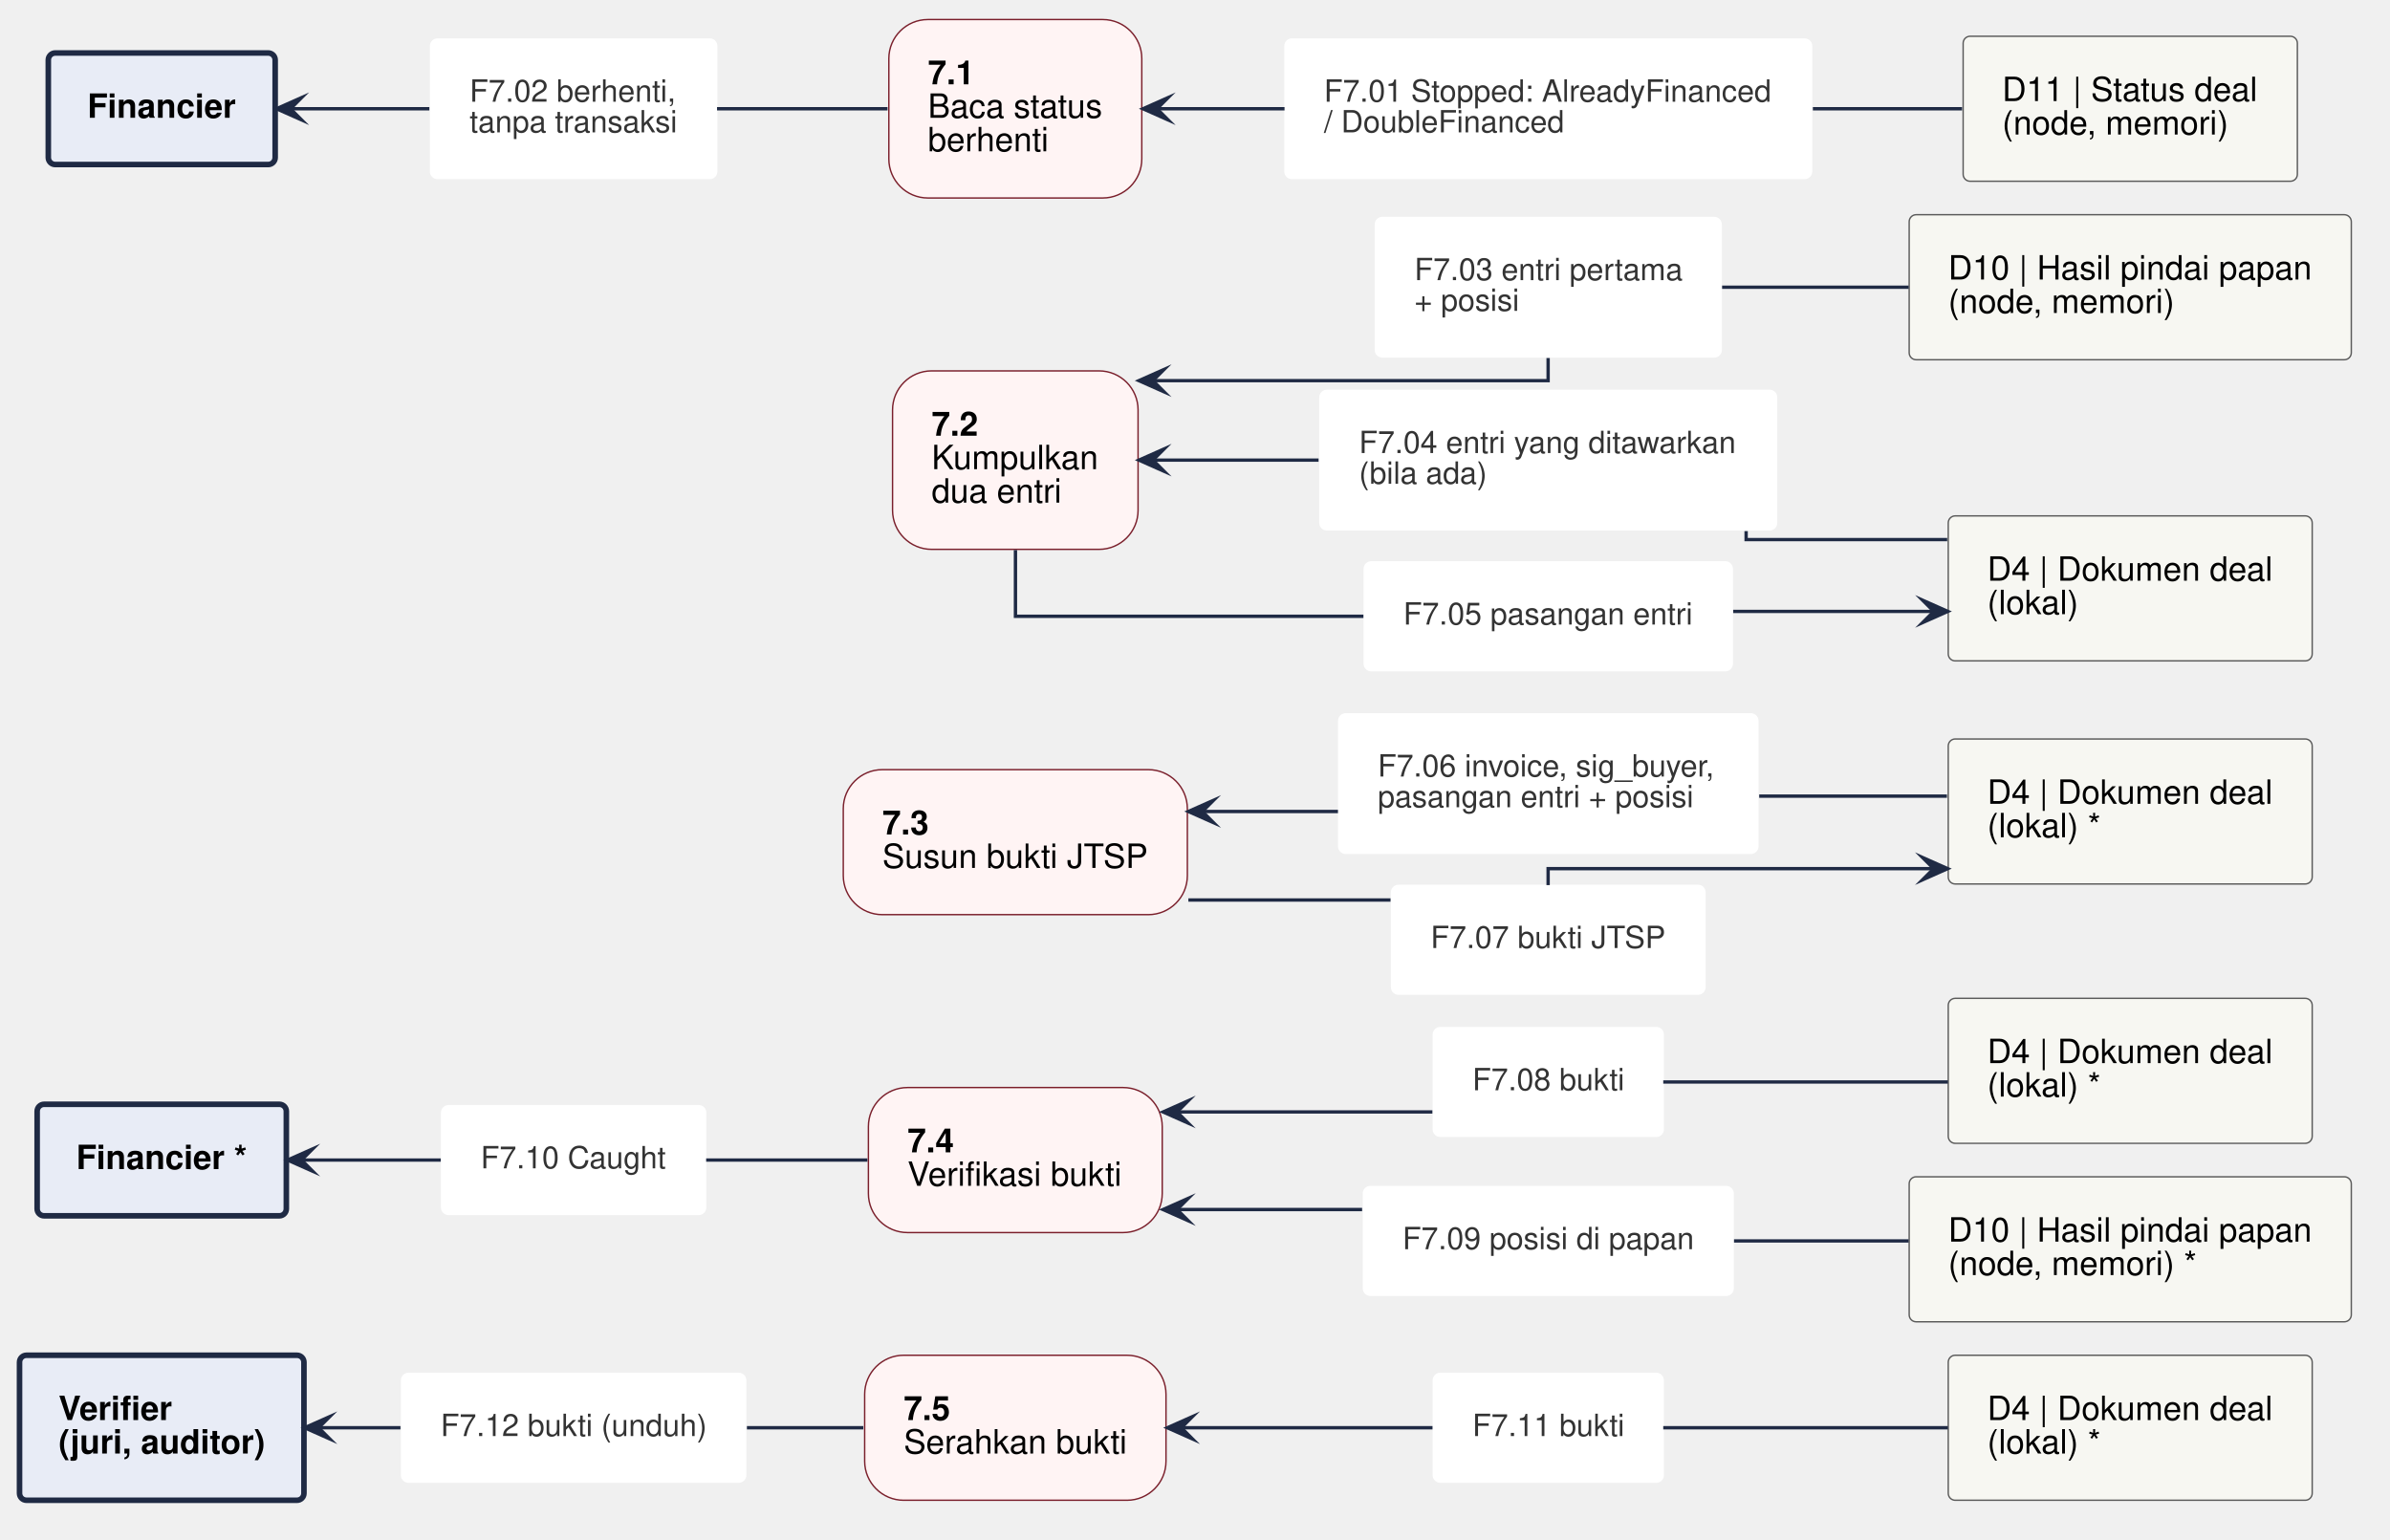
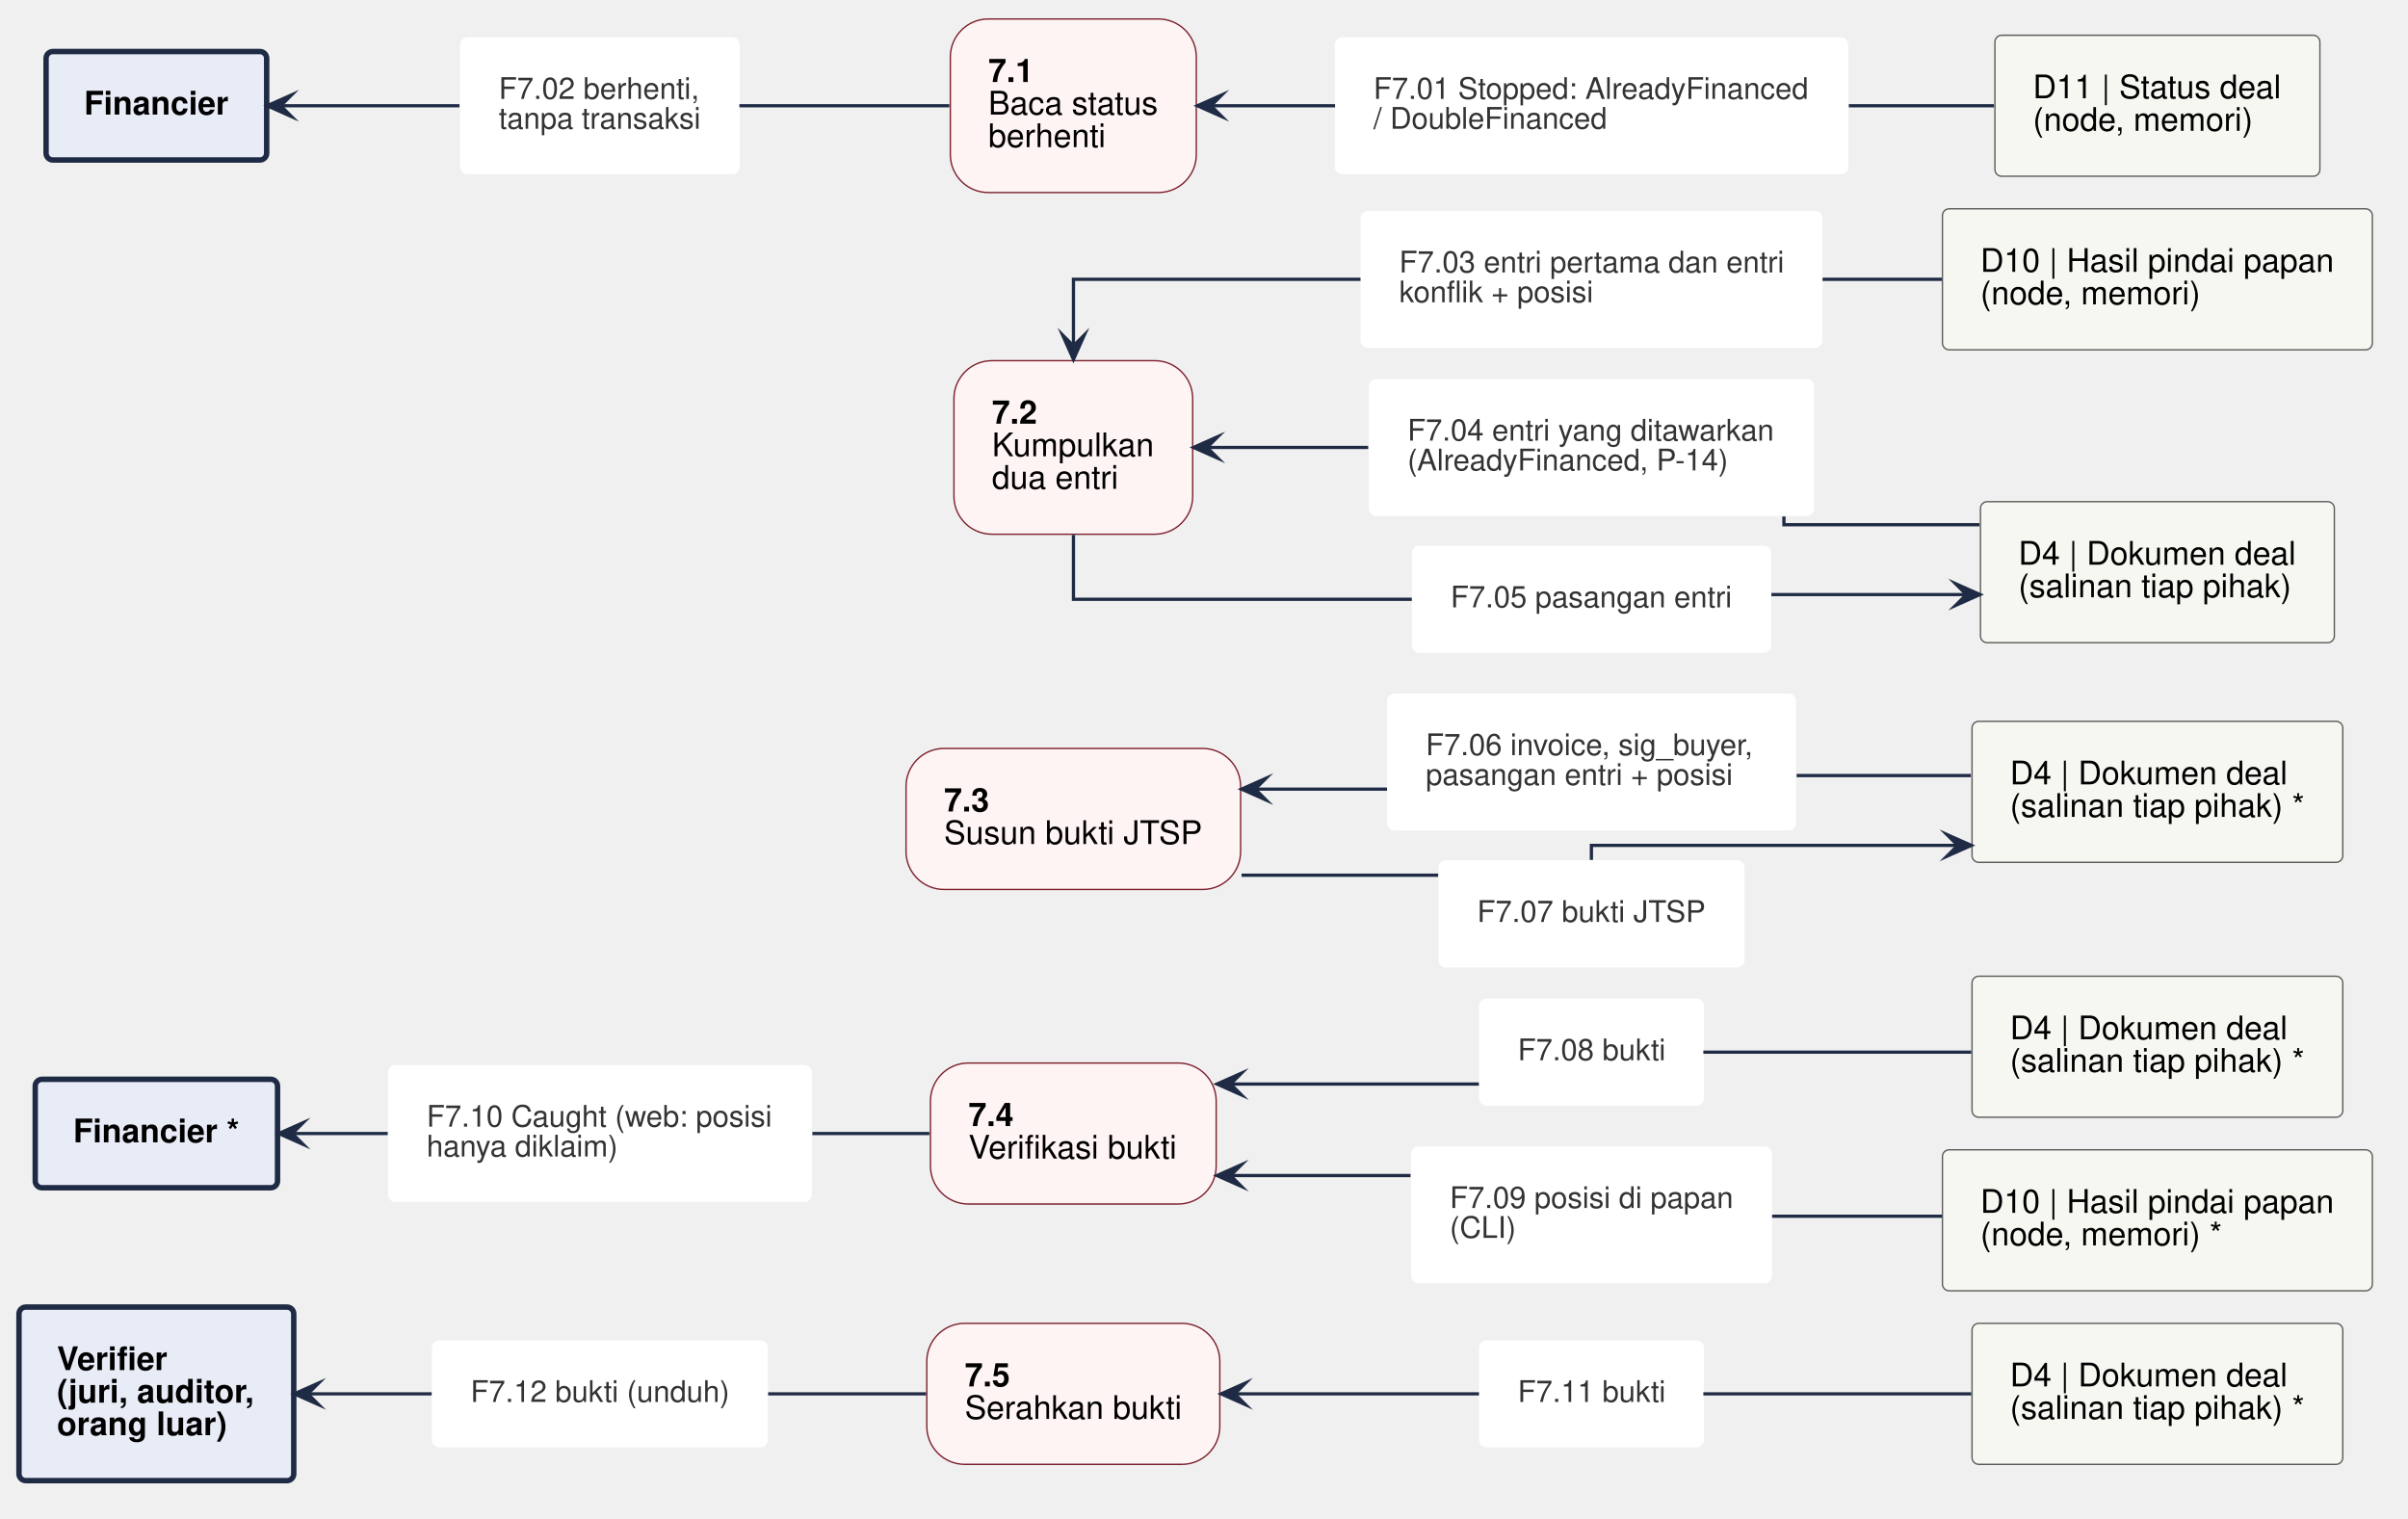
- <svg xmlns="http://www.w3.org/2000/svg" version="1.1" data-diagram-type="DESCRIPTION" style="width:857px;height:552px;background:#FFFFFF;" width="857px" height="552px" viewBox="0 0 857 552" zoomAndPan="magnify" preserveAspectRatio="none" contentStyleType="text/css">
+ <svg xmlns="http://www.w3.org/2000/svg" version="1.1" data-diagram-type="DESCRIPTION" style="width:888px;height:560px;background:#FFFFFF;" width="888px" height="560px" viewBox="0 0 888 560" zoomAndPan="magnify" preserveAspectRatio="none" contentStyleType="text/css">
  <defs />
  <g font-family="sans-serif" lengthAdjust="spacing">
    <g class="entity" data-qualified-name="V_5" id="ent0001" data-source-line="5">
-       <rect x="7" y="486" width="101.992" height="52" fill="#E8ECF6" style="stroke:#1F2A44;stroke-width:2;" rx="2.5" ry="2.5" />
-       <text x="21" y="509.24" fill="#000" font-size="12" textLength="41.355" font-weight="700" font-family="Helvetica">Verifier</text>
-       <text x="21" y="521.24" fill="#000" font-size="12" textLength="73.992" font-weight="700" font-family="Helvetica">(juri, auditor)</text>
+       <rect x="7" y="482" width="101.33" height="64" fill="#E8ECF6" style="stroke:#1F2A44;stroke-width:2;" rx="2.5" ry="2.5" />
+       <text x="21" y="505.24" fill="#000" font-size="12" textLength="41.355" font-weight="700" font-family="Helvetica">Verifier</text>
+       <text x="21" y="517.24" fill="#000" font-size="12" textLength="73.33" font-weight="700" font-family="Helvetica">(juri, auditor,</text>
+       <text x="21" y="529.24" fill="#000" font-size="12" textLength="62.672" font-weight="700" font-family="Helvetica">orang luar)</text>
    </g>
    <g class="entity" data-qualified-name="D4_5" id="ent0002" data-source-line="6">
-       <rect x="698.6" y="486" width="130.504" height="52" fill="#F7F7F2" style="stroke:#5A5A5A;stroke-width:0.5;" rx="2.5" ry="2.5" />
-       <text x="712.6" y="509.24" fill="#000" font-size="12" textLength="102.504" font-family="Helvetica">D4 | Dokumen deal</text>
-       <text x="712.6" y="521.24" fill="#000" font-size="12" textLength="40.676" font-family="Helvetica">(lokal) *</text>
+       <rect x="727.23" y="488" width="136.727" height="52" fill="#F7F7F2" style="stroke:#5A5A5A;stroke-width:0.5;" rx="2.5" ry="2.5" />
+       <text x="741.23" y="511.24" fill="#000" font-size="12" textLength="102.504" font-family="Helvetica">D4 | Dokumen deal</text>
+       <text x="741.23" y="523.24" fill="#000" font-size="12" textLength="108.727" font-family="Helvetica">(salinan tiap pihak) *</text>
    </g>
    <g class="entity" data-qualified-name="F_4" id="ent0003" data-source-line="7">
-       <rect x="13.32" y="396" width="89.354" height="40" fill="#E8ECF6" style="stroke:#1F2A44;stroke-width:2;" rx="2.5" ry="2.5" />
-       <text x="27.32" y="419.24" fill="#000" font-size="12" textLength="61.354" font-weight="700" font-family="Helvetica">Financier *</text>
+       <rect x="12.99" y="398" width="89.354" height="40" fill="#E8ECF6" style="stroke:#1F2A44;stroke-width:2;" rx="2.5" ry="2.5" />
+       <text x="26.99" y="421.24" fill="#000" font-size="12" textLength="61.354" font-weight="700" font-family="Helvetica">Financier *</text>
    </g>
    <g class="entity" data-qualified-name="D10_4" id="ent0004" data-source-line="8">
-       <rect x="684.59" y="422" width="158.535" height="52" fill="#F7F7F2" style="stroke:#5A5A5A;stroke-width:0.5;" rx="2.5" ry="2.5" />
-       <text x="698.59" y="445.24" fill="#000" font-size="12" textLength="130.535" font-family="Helvetica">D10 | Hasil pindai papan</text>
-       <text x="698.59" y="457.24" fill="#000" font-size="12" textLength="89.361" font-family="Helvetica">(node, memori) *</text>
+       <rect x="716.32" y="424" width="158.535" height="52" fill="#F7F7F2" style="stroke:#5A5A5A;stroke-width:0.5;" rx="2.5" ry="2.5" />
+       <text x="730.32" y="447.24" fill="#000" font-size="12" textLength="130.535" font-family="Helvetica">D10 | Hasil pindai papan</text>
+       <text x="730.32" y="459.24" fill="#000" font-size="12" textLength="89.361" font-family="Helvetica">(node, memori) *</text>
    </g>
    <g class="entity" data-qualified-name="D4_4" id="ent0005" data-source-line="9">
-       <rect x="698.6" y="358" width="130.504" height="52" fill="#F7F7F2" style="stroke:#5A5A5A;stroke-width:0.5;" rx="2.5" ry="2.5" />
-       <text x="712.6" y="381.24" fill="#000" font-size="12" textLength="102.504" font-family="Helvetica">D4 | Dokumen deal</text>
-       <text x="712.6" y="393.24" fill="#000" font-size="12" textLength="40.676" font-family="Helvetica">(lokal) *</text>
+       <rect x="727.23" y="360" width="136.727" height="52" fill="#F7F7F2" style="stroke:#5A5A5A;stroke-width:0.5;" rx="2.5" ry="2.5" />
+       <text x="741.23" y="383.24" fill="#000" font-size="12" textLength="102.504" font-family="Helvetica">D4 | Dokumen deal</text>
+       <text x="741.23" y="395.24" fill="#000" font-size="12" textLength="108.727" font-family="Helvetica">(salinan tiap pihak) *</text>
    </g>
    <g class="entity" data-qualified-name="D4_3" id="ent0006" data-source-line="10">
-       <rect x="698.6" y="265" width="130.504" height="52" fill="#F7F7F2" style="stroke:#5A5A5A;stroke-width:0.5;" rx="2.5" ry="2.5" />
-       <text x="712.6" y="288.24" fill="#000" font-size="12" textLength="102.504" font-family="Helvetica">D4 | Dokumen deal</text>
-       <text x="712.6" y="300.24" fill="#000" font-size="12" textLength="40.676" font-family="Helvetica">(lokal) *</text>
+       <rect x="727.23" y="266" width="136.727" height="52" fill="#F7F7F2" style="stroke:#5A5A5A;stroke-width:0.5;" rx="2.5" ry="2.5" />
+       <text x="741.23" y="289.24" fill="#000" font-size="12" textLength="102.504" font-family="Helvetica">D4 | Dokumen deal</text>
+       <text x="741.23" y="301.24" fill="#000" font-size="12" textLength="108.727" font-family="Helvetica">(salinan tiap pihak) *</text>
    </g>
    <g class="entity" data-qualified-name="D4_2" id="ent0007" data-source-line="11">
-       <rect x="698.6" y="185" width="130.504" height="52" fill="#F7F7F2" style="stroke:#5A5A5A;stroke-width:0.5;" rx="2.5" ry="2.5" />
-       <text x="712.6" y="208.24" fill="#000" font-size="12" textLength="102.504" font-family="Helvetica">D4 | Dokumen deal</text>
-       <text x="712.6" y="220.24" fill="#000" font-size="12" textLength="32.672" font-family="Helvetica">(lokal)</text>
+       <rect x="730.34" y="185" width="130.504" height="52" fill="#F7F7F2" style="stroke:#5A5A5A;stroke-width:0.5;" rx="2.5" ry="2.5" />
+       <text x="744.34" y="208.24" fill="#000" font-size="12" textLength="102.504" font-family="Helvetica">D4 | Dokumen deal</text>
+       <text x="744.34" y="220.24" fill="#000" font-size="12" textLength="100.723" font-family="Helvetica">(salinan tiap pihak)</text>
    </g>
    <g class="entity" data-qualified-name="D10_2" id="ent0008" data-source-line="12">
-       <rect x="684.59" y="77" width="158.535" height="52" fill="#F7F7F2" style="stroke:#5A5A5A;stroke-width:0.5;" rx="2.5" ry="2.5" />
-       <text x="698.59" y="100.24" fill="#000" font-size="12" textLength="130.535" font-family="Helvetica">D10 | Hasil pindai papan</text>
-       <text x="698.59" y="112.24" fill="#000" font-size="12" textLength="81.357" font-family="Helvetica">(node, memori)</text>
+       <rect x="716.32" y="77" width="158.535" height="52" fill="#F7F7F2" style="stroke:#5A5A5A;stroke-width:0.5;" rx="2.5" ry="2.5" />
+       <text x="730.32" y="100.24" fill="#000" font-size="12" textLength="130.535" font-family="Helvetica">D10 | Hasil pindai papan</text>
+       <text x="730.32" y="112.24" fill="#000" font-size="12" textLength="81.357" font-family="Helvetica">(node, memori)</text>
    </g>
    <g class="entity" data-qualified-name="F_1" id="ent0009" data-source-line="13">
-       <rect x="17.32" y="19" width="81.35" height="40" fill="#E8ECF6" style="stroke:#1F2A44;stroke-width:2;" rx="2.5" ry="2.5" />
-       <text x="31.32" y="42.24" fill="#000" font-size="12" textLength="53.35" font-weight="700" font-family="Helvetica">Financier</text>
+       <rect x="16.99" y="19" width="81.35" height="40" fill="#E8ECF6" style="stroke:#1F2A44;stroke-width:2;" rx="2.5" ry="2.5" />
+       <text x="30.99" y="42.24" fill="#000" font-size="12" textLength="53.35" font-weight="700" font-family="Helvetica">Financier</text>
    </g>
    <g class="entity" data-qualified-name="D11_1" id="ent0010" data-source-line="14">
-       <rect x="703.94" y="13" width="119.84" height="52" fill="#F7F7F2" style="stroke:#5A5A5A;stroke-width:0.5;" rx="2.5" ry="2.5" />
-       <text x="717.94" y="36.24" fill="#000" font-size="12" textLength="91.84" font-family="Helvetica">D11 | Status deal</text>
-       <text x="717.94" y="48.24" fill="#000" font-size="12" textLength="81.357" font-family="Helvetica">(node, memori)</text>
+       <rect x="735.67" y="13" width="119.84" height="52" fill="#F7F7F2" style="stroke:#5A5A5A;stroke-width:0.5;" rx="2.5" ry="2.5" />
+       <text x="749.67" y="36.24" fill="#000" font-size="12" textLength="91.84" font-family="Helvetica">D11 | Status deal</text>
+       <text x="749.67" y="48.24" fill="#000" font-size="12" textLength="81.357" font-family="Helvetica">(node, memori)</text>
    </g>
    <g class="entity" data-qualified-name="P5" id="ent0011" data-source-line="15">
-       <rect x="310.05" y="486" width="108.051" height="52" fill="#FFF4F4" style="stroke:#7A1F2B;stroke-width:0.5;" rx="14" ry="14" />
-       <text x="324.05" y="509.24" fill="#000" font-size="12" textLength="16.682" font-weight="700" font-family="Helvetica">7.5</text>
-       <text x="324.05" y="521.24" fill="#000" font-size="12" textLength="80.051" font-family="Helvetica">Serahkan bukti</text>
+       <rect x="341.78" y="488" width="108.051" height="52" fill="#FFF4F4" style="stroke:#7A1F2B;stroke-width:0.5;" rx="14" ry="14" />
+       <text x="355.78" y="511.24" fill="#000" font-size="12" textLength="16.682" font-weight="700" font-family="Helvetica">7.5</text>
+       <text x="355.78" y="523.24" fill="#000" font-size="12" textLength="80.051" font-family="Helvetica">Serahkan bukti</text>
    </g>
    <g class="entity" data-qualified-name="P4" id="ent0012" data-source-line="16">
-       <rect x="311.39" y="390" width="105.361" height="52" fill="#FFF4F4" style="stroke:#7A1F2B;stroke-width:0.5;" rx="14" ry="14" />
-       <text x="325.39" y="413.24" fill="#000" font-size="12" textLength="16.682" font-weight="700" font-family="Helvetica">7.4</text>
-       <text x="325.39" y="425.24" fill="#000" font-size="12" textLength="77.361" font-family="Helvetica">Verifikasi bukti</text>
+       <rect x="343.13" y="392" width="105.361" height="52" fill="#FFF4F4" style="stroke:#7A1F2B;stroke-width:0.5;" rx="14" ry="14" />
+       <text x="357.13" y="415.24" fill="#000" font-size="12" textLength="16.682" font-weight="700" font-family="Helvetica">7.4</text>
+       <text x="357.13" y="427.24" fill="#000" font-size="12" textLength="77.361" font-family="Helvetica">Verifikasi bukti</text>
    </g>
    <g class="entity" data-qualified-name="P3" id="ent0013" data-source-line="17">
-       <rect x="302.38" y="276" width="123.379" height="52" fill="#FFF4F4" style="stroke:#7A1F2B;stroke-width:0.5;" rx="14" ry="14" />
-       <text x="316.38" y="299.24" fill="#000" font-size="12" textLength="16.682" font-weight="700" font-family="Helvetica">7.3</text>
-       <text x="316.38" y="311.24" fill="#000" font-size="12" textLength="95.379" font-family="Helvetica">Susun bukti JTSP</text>
+       <rect x="334.12" y="276" width="123.379" height="52" fill="#FFF4F4" style="stroke:#7A1F2B;stroke-width:0.5;" rx="14" ry="14" />
+       <text x="348.12" y="299.24" fill="#000" font-size="12" textLength="16.682" font-weight="700" font-family="Helvetica">7.3</text>
+       <text x="348.12" y="311.24" fill="#000" font-size="12" textLength="95.379" font-family="Helvetica">Susun bukti JTSP</text>
    </g>
    <g class="entity" data-qualified-name="P2" id="ent0014" data-source-line="18">
-       <rect x="320.05" y="133" width="88.035" height="64" fill="#FFF4F4" style="stroke:#7A1F2B;stroke-width:0.5;" rx="14" ry="14" />
-       <text x="334.05" y="156.24" fill="#000" font-size="12" textLength="16.682" font-weight="700" font-family="Helvetica">7.2</text>
-       <text x="334.05" y="168.24" fill="#000" font-size="12" textLength="60.035" font-family="Helvetica">Kumpulkan</text>
-       <text x="334.05" y="180.24" fill="#000" font-size="12" textLength="46.699" font-family="Helvetica">dua entri</text>
+       <rect x="351.79" y="133" width="88.035" height="64" fill="#FFF4F4" style="stroke:#7A1F2B;stroke-width:0.5;" rx="14" ry="14" />
+       <text x="365.79" y="156.24" fill="#000" font-size="12" textLength="16.682" font-weight="700" font-family="Helvetica">7.2</text>
+       <text x="365.79" y="168.24" fill="#000" font-size="12" textLength="60.035" font-family="Helvetica">Kumpulkan</text>
+       <text x="365.79" y="180.24" fill="#000" font-size="12" textLength="46.699" font-family="Helvetica">dua entri</text>
    </g>
    <g class="entity" data-qualified-name="P1" id="ent0015" data-source-line="19">
-       <rect x="318.72" y="7" width="90.701" height="64" fill="#FFF4F4" style="stroke:#7A1F2B;stroke-width:0.5;" rx="14" ry="14" />
-       <text x="332.72" y="30.24" fill="#000" font-size="12" textLength="16.682" font-weight="700" font-family="Helvetica">7.1</text>
-       <text x="332.72" y="42.24" fill="#000" font-size="12" textLength="62.701" font-family="Helvetica">Baca status</text>
-       <text x="332.72" y="54.24" fill="#000" font-size="12" textLength="43.365" font-family="Helvetica">berhenti</text>
+       <rect x="350.46" y="7" width="90.701" height="64" fill="#FFF4F4" style="stroke:#7A1F2B;stroke-width:0.5;" rx="14" ry="14" />
+       <text x="364.46" y="30.24" fill="#000" font-size="12" textLength="16.682" font-weight="700" font-family="Helvetica">7.1</text>
+       <text x="364.46" y="42.24" fill="#000" font-size="12" textLength="62.701" font-family="Helvetica">Baca status</text>
+       <text x="364.46" y="54.24" fill="#000" font-size="12" textLength="43.365" font-family="Helvetica">berhenti</text>
    </g>
    <g class="entity" data-qualified-name="f_F7_01" id="ent0016" data-source-line="20">
-       <rect x="460.76" y="14" width="188.827" height="50" fill="#FFF" style="stroke:#FFF;stroke-width:0.5;" rx="2.5" ry="2.5" />
-       <text x="474.76" y="36.47" fill="#333" font-size="11" textLength="160.827" font-family="Helvetica">F7.01 Stopped: AlreadyFinanced</text>
-       <text x="474.76" y="47.47" fill="#333" font-size="11" textLength="86.222" font-family="Helvetica">/ DoubleFinanced</text>
+       <rect x="492.5" y="14" width="188.827" height="50" fill="#FFF" style="stroke:#FFF;stroke-width:0.5;" rx="2.5" ry="2.5" />
+       <text x="506.5" y="36.47" fill="#333" font-size="11" textLength="160.827" font-family="Helvetica">F7.01 Stopped: AlreadyFinanced</text>
+       <text x="506.5" y="47.47" fill="#333" font-size="11" textLength="86.222" font-family="Helvetica">/ DoubleFinanced</text>
    </g>
    <g class="entity" data-qualified-name="f_F7_02" id="ent0017" data-source-line="21">
-       <rect x="154.39" y="14" width="102.599" height="50" fill="#FFF" style="stroke:#FFF;stroke-width:0.5;" rx="2.5" ry="2.5" />
-       <text x="168.39" y="36.47" fill="#333" font-size="11" textLength="73.992" font-family="Helvetica">F7.02 berhenti,</text>
-       <text x="168.39" y="47.47" fill="#333" font-size="11" textLength="74.599" font-family="Helvetica">tanpa transaksi</text>
+       <rect x="169.93" y="14" width="102.599" height="50" fill="#FFF" style="stroke:#FFF;stroke-width:0.5;" rx="2.5" ry="2.5" />
+       <text x="183.93" y="36.47" fill="#333" font-size="11" textLength="73.992" font-family="Helvetica">F7.02 berhenti,</text>
+       <text x="183.93" y="47.47" fill="#333" font-size="11" textLength="74.599" font-family="Helvetica">tanpa transaksi</text>
    </g>
    <g class="entity" data-qualified-name="f_F7_03" id="ent0018" data-source-line="22">
-       <rect x="493.18" y="78" width="123.992" height="50" fill="#FFF" style="stroke:#FFF;stroke-width:0.5;" rx="2.5" ry="2.5" />
-       <text x="507.18" y="100.47" fill="#333" font-size="11" textLength="95.992" font-family="Helvetica">F7.03 entri pertama</text>
-       <text x="507.18" y="111.47" fill="#333" font-size="11" textLength="37.603" font-family="Helvetica">+ posisi</text>
+       <rect x="501.98" y="78" width="169.856" height="50" fill="#FFF" style="stroke:#FFF;stroke-width:0.5;" rx="2.5" ry="2.5" />
+       <text x="515.98" y="100.47" fill="#333" font-size="11" textLength="141.856" font-family="Helvetica">F7.03 entri pertama dan entri</text>
+       <text x="515.98" y="111.47" fill="#333" font-size="11" textLength="71.838" font-family="Helvetica">konflik + posisi</text>
    </g>
    <g class="entity" data-qualified-name="f_F7_04" id="ent0019" data-source-line="23">
-       <rect x="473.3" y="140" width="163.744" height="50" fill="#FFF" style="stroke:#FFF;stroke-width:0.5;" rx="2.5" ry="2.5" />
-       <text x="487.3" y="162.47" fill="#333" font-size="11" textLength="135.744" font-family="Helvetica">F7.04 entri yang ditawarkan</text>
-       <text x="487.3" y="173.47" fill="#333" font-size="11" textLength="45.858" font-family="Helvetica">(bila ada)</text>
+       <rect x="505.04" y="140" width="163.744" height="50" fill="#FFF" style="stroke:#FFF;stroke-width:0.5;" rx="2.5" ry="2.5" />
+       <text x="519.04" y="162.47" fill="#333" font-size="11" textLength="135.744" font-family="Helvetica">F7.04 entri yang ditawarkan</text>
+       <text x="519.04" y="173.47" fill="#333" font-size="11" textLength="119.222" font-family="Helvetica">(AlreadyFinanced, P-14)</text>
    </g>
    <g class="entity" data-qualified-name="f_F7_05" id="ent0020" data-source-line="24">
-       <rect x="489.19" y="201.5" width="131.963" height="39" fill="#FFF" style="stroke:#FFF;stroke-width:0.5;" rx="2.5" ry="2.5" />
-       <text x="503.19" y="223.97" fill="#333" font-size="11" textLength="103.963" font-family="Helvetica">F7.05 pasangan entri</text>
+       <rect x="520.93" y="201.5" width="131.963" height="39" fill="#FFF" style="stroke:#FFF;stroke-width:0.5;" rx="2.5" ry="2.5" />
+       <text x="534.93" y="223.97" fill="#333" font-size="11" textLength="103.963" font-family="Helvetica">F7.05 pasangan entri</text>
    </g>
    <g class="entity" data-qualified-name="f_F7_06" id="ent0021" data-source-line="25">
-       <rect x="480.03" y="256" width="150.289" height="50" fill="#FFF" style="stroke:#FFF;stroke-width:0.5;" rx="2.5" ry="2.5" />
-       <text x="494.03" y="278.47" fill="#333" font-size="11" textLength="122.289" font-family="Helvetica">F7.06 invoice, sig_buyer,</text>
-       <text x="494.03" y="289.47" fill="#333" font-size="11" textLength="113.438" font-family="Helvetica">pasangan entri + posisi</text>
+       <rect x="511.77" y="256" width="150.289" height="50" fill="#FFF" style="stroke:#FFF;stroke-width:0.5;" rx="2.5" ry="2.5" />
+       <text x="525.77" y="278.47" fill="#333" font-size="11" textLength="122.289" font-family="Helvetica">F7.06 invoice, sig_buyer,</text>
+       <text x="525.77" y="289.47" fill="#333" font-size="11" textLength="113.438" font-family="Helvetica">pasangan entri + posisi</text>
    </g>
    <g class="entity" data-qualified-name="f_F7_07" id="ent0022" data-source-line="26">
-       <rect x="498.99" y="317.5" width="112.369" height="39" fill="#FFF" style="stroke:#FFF;stroke-width:0.5;" rx="2.5" ry="2.5" />
-       <text x="512.99" y="339.97" fill="#333" font-size="11" textLength="84.369" font-family="Helvetica">F7.07 bukti JTSP</text>
+       <rect x="530.73" y="317.5" width="112.369" height="39" fill="#FFF" style="stroke:#FFF;stroke-width:0.5;" rx="2.5" ry="2.5" />
+       <text x="544.73" y="339.97" fill="#333" font-size="11" textLength="84.369" font-family="Helvetica">F7.07 bukti JTSP</text>
    </g>
    <g class="entity" data-qualified-name="f_F7_08" id="ent0023" data-source-line="27">
-       <rect x="513.97" y="368.5" width="82.42" height="39" fill="#FFF" style="stroke:#FFF;stroke-width:0.5;" rx="2.5" ry="2.5" />
-       <text x="527.97" y="390.97" fill="#333" font-size="11" textLength="54.42" font-family="Helvetica">F7.08 bukti</text>
+       <rect x="545.7" y="368.5" width="82.42" height="39" fill="#FFF" style="stroke:#FFF;stroke-width:0.5;" rx="2.5" ry="2.5" />
+       <text x="559.7" y="390.97" fill="#333" font-size="11" textLength="54.42" font-family="Helvetica">F7.08 bukti</text>
    </g>
    <g class="entity" data-qualified-name="f_F7_09" id="ent0024" data-source-line="28">
-       <rect x="488.89" y="425.5" width="132.57" height="39" fill="#FFF" style="stroke:#FFF;stroke-width:0.5;" rx="2.5" ry="2.5" />
-       <text x="502.89" y="447.97" fill="#333" font-size="11" textLength="104.57" font-family="Helvetica">F7.09 posisi di papan</text>
+       <rect x="520.63" y="423" width="132.57" height="50" fill="#FFF" style="stroke:#FFF;stroke-width:0.5;" rx="2.5" ry="2.5" />
+       <text x="534.63" y="445.47" fill="#333" font-size="11" textLength="104.57" font-family="Helvetica">F7.09 posisi di papan</text>
+       <text x="534.63" y="456.47" fill="#333" font-size="11" textLength="24.444" font-family="Helvetica">(CLI)</text>
    </g>
    <g class="entity" data-qualified-name="f_F7_10" id="ent0025" data-source-line="29">
-       <rect x="158.36" y="396.5" width="94.655" height="39" fill="#FFF" style="stroke:#FFF;stroke-width:0.5;" rx="2.5" ry="2.5" />
-       <text x="172.36" y="418.97" fill="#333" font-size="11" textLength="66.655" font-family="Helvetica">F7.10 Caught</text>
+       <rect x="143.33" y="393" width="155.789" height="50" fill="#FFF" style="stroke:#FFF;stroke-width:0.5;" rx="2.5" ry="2.5" />
+       <text x="157.33" y="415.47" fill="#333" font-size="11" textLength="127.789" font-family="Helvetica">F7.10 Caught (web: posisi</text>
+       <text x="157.33" y="426.47" fill="#333" font-size="11" textLength="70.92" font-family="Helvetica">hanya diklaim)</text>
    </g>
    <g class="entity" data-qualified-name="f_F7_11" id="ent0026" data-source-line="30">
-       <rect x="513.97" y="492.5" width="82.42" height="39" fill="#FFF" style="stroke:#FFF;stroke-width:0.5;" rx="2.5" ry="2.5" />
-       <text x="527.97" y="514.97" fill="#333" font-size="11" textLength="54.42" font-family="Helvetica">F7.11 bukti</text>
+       <rect x="545.7" y="494.5" width="82.42" height="39" fill="#FFF" style="stroke:#FFF;stroke-width:0.5;" rx="2.5" ry="2.5" />
+       <text x="559.7" y="516.97" fill="#333" font-size="11" textLength="54.42" font-family="Helvetica">F7.11 bukti</text>
    </g>
    <g class="entity" data-qualified-name="f_F7_12" id="ent0027" data-source-line="31">
-       <rect x="143.99" y="492.5" width="123.391" height="39" fill="#FFF" style="stroke:#FFF;stroke-width:0.5;" rx="2.5" ry="2.5" />
-       <text x="157.99" y="514.97" fill="#333" font-size="11" textLength="95.391" font-family="Helvetica">F7.12 bukti (unduh)</text>
+       <rect x="159.53" y="494.5" width="123.391" height="39" fill="#FFF" style="stroke:#FFF;stroke-width:0.5;" rx="2.5" ry="2.5" />
+       <text x="173.53" y="516.97" fill="#333" font-size="11" textLength="95.391" font-family="Helvetica">F7.12 bukti (unduh)</text>
    </g>
    <g class="entity" data-qualified-name="sp_P2_a" id="ent0052" data-source-line="56">
-       <rect x="48" y="155" width="20" height="20" fill="none" style="stroke:none;" rx="2.5" ry="2.5" />
+       <rect x="47.67" y="155" width="20" height="20" fill="none" style="stroke:none;" rx="2.5" ry="2.5" />
    </g>
    <g class="entity" data-qualified-name="sp_P2_b" id="ent0053" data-source-line="57">
-       <rect x="195.69" y="155" width="20" height="20" fill="none" style="stroke:none;" rx="2.5" ry="2.5" />
+       <rect x="211.22" y="155" width="20" height="20" fill="none" style="stroke:none;" rx="2.5" ry="2.5" />
    </g>
    <g class="entity" data-qualified-name="sp_P3_a" id="ent0056" data-source-line="60">
-       <rect x="48" y="292" width="20" height="20" fill="none" style="stroke:none;" rx="2.5" ry="2.5" />
+       <rect x="47.67" y="292" width="20" height="20" fill="none" style="stroke:none;" rx="2.5" ry="2.5" />
    </g>
    <g class="entity" data-qualified-name="sp_P3_b" id="ent0057" data-source-line="61">
-       <rect x="195.69" y="292" width="20" height="20" fill="none" style="stroke:none;" rx="2.5" ry="2.5" />
+       <rect x="211.22" y="292" width="20" height="20" fill="none" style="stroke:none;" rx="2.5" ry="2.5" />
    </g>
    <g class="link" data-entity-1="ent0015" data-entity-2="ent0016" id="lnk28" data-source-line="32" data-link-type="dependency">
-       <path d="M414.85,39 C430.19,39 442.92,39 460.6,39" style="stroke:#1F2A44;stroke-width:1.2;" fill="none" id="P1-backto-f_F7_01" />
-       <polygon points="409.85,39,418.85,43,414.85,39,418.85,35,409.85,39" fill="#1F2A44" style="stroke:#1F2A44;stroke-width:1.2;stroke-linejoin:miter;stroke-miterlimit:10;" />
+       <path d="M446.58,39 C461.93,39 474.66,39 492.34,39" style="stroke:#1F2A44;stroke-width:1.2;" fill="none" id="P1-backto-f_F7_01" />
+       <polygon points="441.58,39,450.58,43,446.58,39,450.58,35,441.58,39" fill="#1F2A44" style="stroke:#1F2A44;stroke-width:1.2;stroke-linejoin:miter;stroke-miterlimit:10;" />
    </g>
    <g class="link" data-entity-1="ent0016" data-entity-2="ent0010" id="lnk29" data-source-line="33" data-link-type="association">
-       <path d="M650.05,39 C668.25,39 686.83,39 703.56,39" style="stroke:#1F2A44;stroke-width:1.2;" fill="none" id="f_F7_01-D11_1" />
+       <path d="M681.79,39 C699.98,39 718.57,39 735.3,39" style="stroke:#1F2A44;stroke-width:1.2;" fill="none" id="f_F7_01-D11_1" />
    </g>
    <g class="link" data-entity-1="ent0009" data-entity-2="ent0017" id="lnk30" data-source-line="34" data-link-type="dependency">
-       <path d="M104.14,39 C121.12,39 136,39 153.96,39" style="stroke:#1F2A44;stroke-width:1.2;" fill="none" id="F_1-backto-f_F7_02" />
-       <polygon points="99.14,39,108.14,43,104.14,39,108.14,35,99.14,39" fill="#1F2A44" style="stroke:#1F2A44;stroke-width:1.2;stroke-linejoin:miter;stroke-miterlimit:10;" />
+       <path d="M103.52,39 C124.99,39 146.55,39 169.45,39" style="stroke:#1F2A44;stroke-width:1.2;" fill="none" id="F_1-backto-f_F7_02" />
+       <polygon points="98.52,39,107.52,43,103.52,39,107.52,35,98.52,39" fill="#1F2A44" style="stroke:#1F2A44;stroke-width:1.2;stroke-linejoin:miter;stroke-miterlimit:10;" />
    </g>
    <g class="link" data-entity-1="ent0017" data-entity-2="ent0015" id="lnk31" data-source-line="35" data-link-type="association">
-       <path d="M257.11,39 C276.8,39 299.12,39 318.25,39" style="stroke:#1F2A44;stroke-width:1.2;" fill="none" id="f_F7_02-P1" />
+       <path d="M272.66,39 C297.2,39 326.32,39 350.08,39" style="stroke:#1F2A44;stroke-width:1.2;" fill="none" id="f_F7_02-P1" />
    </g>
    <g class="link" data-entity-1="ent0014" data-entity-2="ent0018" id="lnk32" data-source-line="36" data-link-type="dependency">
-       <path d="M413.38,136.5 C469.82,136.5 555.12,136.5 555.12,136.5 C555.12,136.5 555.12,133.06 555.12,128.39" style="stroke:#1F2A44;stroke-width:1.2;" fill="none" id="P2-backto-f_F7_03" />
-       <polygon points="408.38,136.5,417.38,140.5,413.38,136.5,417.38,132.5,408.38,136.5" fill="#1F2A44" style="stroke:#1F2A44;stroke-width:1.2;stroke-linejoin:miter;stroke-miterlimit:10;" />
+       <path d="M395.86,127.55 C395.86,112.55 395.86,103 395.86,103 C395.86,103 450.78,103 501.72,103" style="stroke:#1F2A44;stroke-width:1.2;" fill="none" id="P2-backto-f_F7_03" />
+       <polygon points="395.86,132.55,399.86,123.55,395.86,127.55,391.86,123.55,395.86,132.55" fill="#1F2A44" style="stroke:#1F2A44;stroke-width:1.2;stroke-linejoin:miter;stroke-miterlimit:10;" />
    </g>
    <g class="link" data-entity-1="ent0018" data-entity-2="ent0008" id="lnk33" data-source-line="37" data-link-type="association">
-       <path d="M617.5,103 C638.52,103 662.27,103 684.42,103" style="stroke:#1F2A44;stroke-width:1.2;" fill="none" id="f_F7_03-D10_2" />
+       <path d="M672.09,103 C686.63,103 701.68,103 716.07,103" style="stroke:#1F2A44;stroke-width:1.2;" fill="none" id="f_F7_03-D10_2" />
    </g>
    <g class="link" data-entity-1="ent0014" data-entity-2="ent0019" id="lnk34" data-source-line="38" data-link-type="dependency">
-       <path d="M413.4,165 C432.58,165 450.68,165 472.81,165" style="stroke:#1F2A44;stroke-width:1.2;" fill="none" id="P2-backto-f_F7_04" />
-       <polygon points="408.4,165,417.4,169,413.4,165,417.4,161,408.4,165" fill="#1F2A44" style="stroke:#1F2A44;stroke-width:1.2;stroke-linejoin:miter;stroke-miterlimit:10;" />
+       <path d="M445.13,165 C464.32,165 482.41,165 504.55,165" style="stroke:#1F2A44;stroke-width:1.2;" fill="none" id="P2-backto-f_F7_04" />
+       <polygon points="440.13,165,449.13,169,445.13,165,449.13,161,440.13,165" fill="#1F2A44" style="stroke:#1F2A44;stroke-width:1.2;stroke-linejoin:miter;stroke-miterlimit:10;" />
    </g>
    <g class="link" data-entity-1="ent0019" data-entity-2="ent0007" id="lnk35" data-source-line="39" data-link-type="association">
-       <path d="M626.12,190.45 C626.12,192.32 626.12,193.5 626.12,193.5 C626.12,193.5 662.74,193.5 698.22,193.5" style="stroke:#1F2A44;stroke-width:1.2;" fill="none" id="f_F7_04-D4_2" />
+       <path d="M657.86,190.45 C657.86,192.32 657.86,193.5 657.86,193.5 C657.86,193.5 694.48,193.5 729.95,193.5" style="stroke:#1F2A44;stroke-width:1.2;" fill="none" id="f_F7_04-D4_2" />
    </g>
    <g class="link" data-entity-1="ent0014" data-entity-2="ent0020" id="lnk36" data-source-line="40" data-link-type="association">
-       <path d="M364.12,197.25 C364.12,209.7 364.12,221 364.12,221 C364.12,221 433.71,221 488.89,221" style="stroke:#1F2A44;stroke-width:1.2;" fill="none" id="P2-f_F7_05" />
+       <path d="M395.86,197.25 C395.86,209.7 395.86,221 395.86,221 C395.86,221 465.45,221 520.63,221" style="stroke:#1F2A44;stroke-width:1.2;" fill="none" id="P2-f_F7_05" />
    </g>
    <g class="link" data-entity-1="ent0020" data-entity-2="ent0007" id="lnk37" data-source-line="41" data-link-type="dependency">
-       <path d="M621.49,219.25 C646.07,219.25 668.92,219.25 693.43,219.25" style="stroke:#1F2A44;stroke-width:1.2;" fill="none" id="f_F7_05-to-D4_2" />
-       <polygon points="698.43,219.25,689.43,215.25,693.43,219.25,689.43,223.25,698.43,219.25" fill="#1F2A44" style="stroke:#1F2A44;stroke-width:1.2;stroke-linejoin:miter;stroke-miterlimit:10;" />
+       <path d="M653.23,219.25 C677.81,219.25 700.66,219.25 725.16,219.25" style="stroke:#1F2A44;stroke-width:1.2;" fill="none" id="f_F7_05-to-D4_2" />
+       <polygon points="730.16,219.25,721.16,215.25,725.16,219.25,721.16,223.25,730.16,219.25" fill="#1F2A44" style="stroke:#1F2A44;stroke-width:1.2;stroke-linejoin:miter;stroke-miterlimit:10;" />
    </g>
    <g class="link" data-entity-1="ent0013" data-entity-2="ent0021" id="lnk38" data-source-line="42" data-link-type="dependency">
-       <path d="M431.12,291 C448.23,291 461.98,291 479.76,291" style="stroke:#1F2A44;stroke-width:1.2;" fill="none" id="P3-backto-f_F7_06" />
-       <polygon points="426.12,291,435.12,295,431.12,291,435.12,287,426.12,291" fill="#1F2A44" style="stroke:#1F2A44;stroke-width:1.2;stroke-linejoin:miter;stroke-miterlimit:10;" />
+       <path d="M462.85,291 C479.96,291 493.72,291 511.5,291" style="stroke:#1F2A44;stroke-width:1.2;" fill="none" id="P3-backto-f_F7_06" />
+       <polygon points="457.85,291,466.85,295,462.85,291,466.85,287,457.85,291" fill="#1F2A44" style="stroke:#1F2A44;stroke-width:1.2;stroke-linejoin:miter;stroke-miterlimit:10;" />
    </g>
    <g class="link" data-entity-1="ent0021" data-entity-2="ent0006" id="lnk39" data-source-line="43" data-link-type="association">
-       <path d="M630.81,285.5 C652.85,285.5 676.75,285.5 698.13,285.5" style="stroke:#1F2A44;stroke-width:1.2;" fill="none" id="f_F7_06-D4_3" />
+       <path d="M662.55,286 C683.54,286 706.22,286 726.8,286" style="stroke:#1F2A44;stroke-width:1.2;" fill="none" id="f_F7_06-D4_3" />
    </g>
    <g class="link" data-entity-1="ent0013" data-entity-2="ent0022" id="lnk40" data-source-line="44" data-link-type="association">
-       <path d="M426.12,322.75 C449.44,322.75 475.81,322.75 498.61,322.75" style="stroke:#1F2A44;stroke-width:1.2;" fill="none" id="P3-f_F7_07" />
+       <path d="M457.85,322.75 C481.18,322.75 507.55,322.75 530.35,322.75" style="stroke:#1F2A44;stroke-width:1.2;" fill="none" id="P3-f_F7_07" />
    </g>
    <g class="link" data-entity-1="ent0022" data-entity-2="ent0006" id="lnk41" data-source-line="45" data-link-type="dependency">
-       <path d="M555.12,317.41 C555.12,313.99 555.12,311.5 555.12,311.5 C555.12,311.5 632.17,311.5 693.38,311.5" style="stroke:#1F2A44;stroke-width:1.2;" fill="none" id="f_F7_07-to-D4_3" />
-       <polygon points="698.38,311.5,689.38,307.5,693.38,311.5,689.38,315.5,698.38,311.5" fill="#1F2A44" style="stroke:#1F2A44;stroke-width:1.2;stroke-linejoin:miter;stroke-miterlimit:10;" />
+       <path d="M586.86,317.1 C586.86,313.98 586.86,311.75 586.86,311.75 C586.86,311.75 661.12,311.75 721.96,311.75" style="stroke:#1F2A44;stroke-width:1.2;" fill="none" id="f_F7_07-to-D4_3" />
+       <polygon points="726.96,311.75,717.96,307.75,721.96,311.75,717.96,315.75,726.96,311.75" fill="#1F2A44" style="stroke:#1F2A44;stroke-width:1.2;stroke-linejoin:miter;stroke-miterlimit:10;" />
    </g>
    <g class="link" data-entity-1="ent0012" data-entity-2="ent0023" id="lnk42" data-source-line="46" data-link-type="dependency">
-       <path d="M422.05,398.75 C452.54,398.75 485.29,398.75 513.62,398.75" style="stroke:#1F2A44;stroke-width:1.2;" fill="none" id="P4-backto-f_F7_08" />
-       <polygon points="417.05,398.75,426.05,402.75,422.05,398.75,426.05,394.75,417.05,398.75" fill="#1F2A44" style="stroke:#1F2A44;stroke-width:1.2;stroke-linejoin:miter;stroke-miterlimit:10;" />
+       <path d="M453.79,399.75 C484.27,399.75 517.03,399.75 545.36,399.75" style="stroke:#1F2A44;stroke-width:1.2;" fill="none" id="P4-backto-f_F7_08" />
+       <polygon points="448.79,399.75,457.79,403.75,453.79,399.75,457.79,395.75,448.79,399.75" fill="#1F2A44" style="stroke:#1F2A44;stroke-width:1.2;stroke-linejoin:miter;stroke-miterlimit:10;" />
    </g>
    <g class="link" data-entity-1="ent0023" data-entity-2="ent0005" id="lnk43" data-source-line="47" data-link-type="association">
-       <path d="M596.4,388 C625.51,388 665.1,388 698.48,388" style="stroke:#1F2A44;stroke-width:1.2;" fill="none" id="f_F7_08-D4_4" />
+       <path d="M628.14,388 C656.29,388 694.26,388 726.93,388" style="stroke:#1F2A44;stroke-width:1.2;" fill="none" id="f_F7_08-D4_4" />
    </g>
    <g class="link" data-entity-1="ent0012" data-entity-2="ent0024" id="lnk44" data-source-line="48" data-link-type="dependency">
-       <path d="M422.05,433.75 C444.14,433.75 465.05,433.75 488.42,433.75" style="stroke:#1F2A44;stroke-width:1.2;" fill="none" id="P4-backto-f_F7_09" />
-       <polygon points="417.05,433.75,426.05,437.75,422.05,433.75,426.05,429.75,417.05,433.75" fill="#1F2A44" style="stroke:#1F2A44;stroke-width:1.2;stroke-linejoin:miter;stroke-miterlimit:10;" />
+       <path d="M453.79,433.5 C475.88,433.5 496.79,433.5 520.16,433.5" style="stroke:#1F2A44;stroke-width:1.2;" fill="none" id="P4-backto-f_F7_09" />
+       <polygon points="448.79,433.5,457.79,437.5,453.79,433.5,457.79,429.5,448.79,433.5" fill="#1F2A44" style="stroke:#1F2A44;stroke-width:1.2;stroke-linejoin:miter;stroke-miterlimit:10;" />
    </g>
    <g class="link" data-entity-1="ent0024" data-entity-2="ent0004" id="lnk45" data-source-line="49" data-link-type="association">
-       <path d="M621.78,445 C641.7,445 663.74,445 684.4,445" style="stroke:#1F2A44;stroke-width:1.2;" fill="none" id="f_F7_09-D10_4" />
+       <path d="M653.51,448.5 C673.43,448.5 695.47,448.5 716.13,448.5" style="stroke:#1F2A44;stroke-width:1.2;" fill="none" id="f_F7_09-D10_4" />
    </g>
    <g class="link" data-entity-1="ent0003" data-entity-2="ent0025" id="lnk46" data-source-line="50" data-link-type="dependency">
-       <path d="M108.11,416 C125.5,416 140.41,416 158.03,416" style="stroke:#1F2A44;stroke-width:1.2;" fill="none" id="F_4-backto-f_F7_10" />
-       <polygon points="103.11,416,112.11,420,108.11,416,112.11,412,103.11,416" fill="#1F2A44" style="stroke:#1F2A44;stroke-width:1.2;stroke-linejoin:miter;stroke-miterlimit:10;" />
+       <path d="M107.79,418 C120.27,418 129.19,418 142.97,418" style="stroke:#1F2A44;stroke-width:1.2;" fill="none" id="F_4-backto-f_F7_10" />
+       <polygon points="102.79,418,111.79,422,107.79,418,111.79,414,102.79,418" fill="#1F2A44" style="stroke:#1F2A44;stroke-width:1.2;stroke-linejoin:miter;stroke-miterlimit:10;" />
    </g>
    <g class="link" data-entity-1="ent0025" data-entity-2="ent0012" id="lnk47" data-source-line="51" data-link-type="association">
-       <path d="M253.21,416 C271.43,416 292.34,416 311.04,416" style="stroke:#1F2A44;stroke-width:1.2;" fill="none" id="f_F7_10-P4" />
+       <path d="M299.58,418 C314.17,418 329.11,418 342.72,418" style="stroke:#1F2A44;stroke-width:1.2;" fill="none" id="f_F7_10-P4" />
    </g>
    <g class="link" data-entity-1="ent0011" data-entity-2="ent0026" id="lnk48" data-source-line="52" data-link-type="dependency">
-       <path d="M423.58,512 C453.81,512 485.8,512 513.66,512" style="stroke:#1F2A44;stroke-width:1.2;" fill="none" id="P5-backto-f_F7_11" />
-       <polygon points="418.58,512,427.58,516,423.58,512,427.58,508,418.58,512" fill="#1F2A44" style="stroke:#1F2A44;stroke-width:1.2;stroke-linejoin:miter;stroke-miterlimit:10;" />
+       <path d="M455.32,514 C485.54,514 517.54,514 545.4,514" style="stroke:#1F2A44;stroke-width:1.2;" fill="none" id="P5-backto-f_F7_11" />
+       <polygon points="450.32,514,459.32,518,455.32,514,459.32,510,450.32,514" fill="#1F2A44" style="stroke:#1F2A44;stroke-width:1.2;stroke-linejoin:miter;stroke-miterlimit:10;" />
    </g>
    <g class="link" data-entity-1="ent0026" data-entity-2="ent0002" id="lnk49" data-source-line="53" data-link-type="association">
-       <path d="M596.4,512 C625.51,512 665.1,512 698.48,512" style="stroke:#1F2A44;stroke-width:1.2;" fill="none" id="f_F7_11-D4_5" />
+       <path d="M628.14,514 C656.29,514 694.26,514 726.93,514" style="stroke:#1F2A44;stroke-width:1.2;" fill="none" id="f_F7_11-D4_5" />
    </g>
    <g class="link" data-entity-1="ent0001" data-entity-2="ent0027" id="lnk50" data-source-line="54" data-link-type="dependency">
-       <path d="M114.24,512 C125.32,512 132.15,512 143.6,512" style="stroke:#1F2A44;stroke-width:1.2;" fill="none" id="V_5-backto-f_F7_12" />
-       <polygon points="109.24,512,118.24,516,114.24,512,118.24,508,109.24,512" fill="#1F2A44" style="stroke:#1F2A44;stroke-width:1.2;stroke-linejoin:miter;stroke-miterlimit:10;" />
+       <path d="M113.52,514 C129.56,514 142.45,514 159.18,514" style="stroke:#1F2A44;stroke-width:1.2;" fill="none" id="V_5-backto-f_F7_12" />
+       <polygon points="108.52,514,117.52,518,113.52,514,117.52,510,108.52,514" fill="#1F2A44" style="stroke:#1F2A44;stroke-width:1.2;stroke-linejoin:miter;stroke-miterlimit:10;" />
    </g>
    <g class="link" data-entity-1="ent0027" data-entity-2="ent0011" id="lnk51" data-source-line="55" data-link-type="association">
-       <path d="M267.83,512 C281.61,512 296.11,512 309.56,512" style="stroke:#1F2A44;stroke-width:1.2;" fill="none" id="f_F7_12-P5" />
+       <path d="M283.27,514 C302.28,514 323.04,514 341.5,514" style="stroke:#1F2A44;stroke-width:1.2;" fill="none" id="f_F7_12-P5" />
    </g>
  </g>
</svg>
